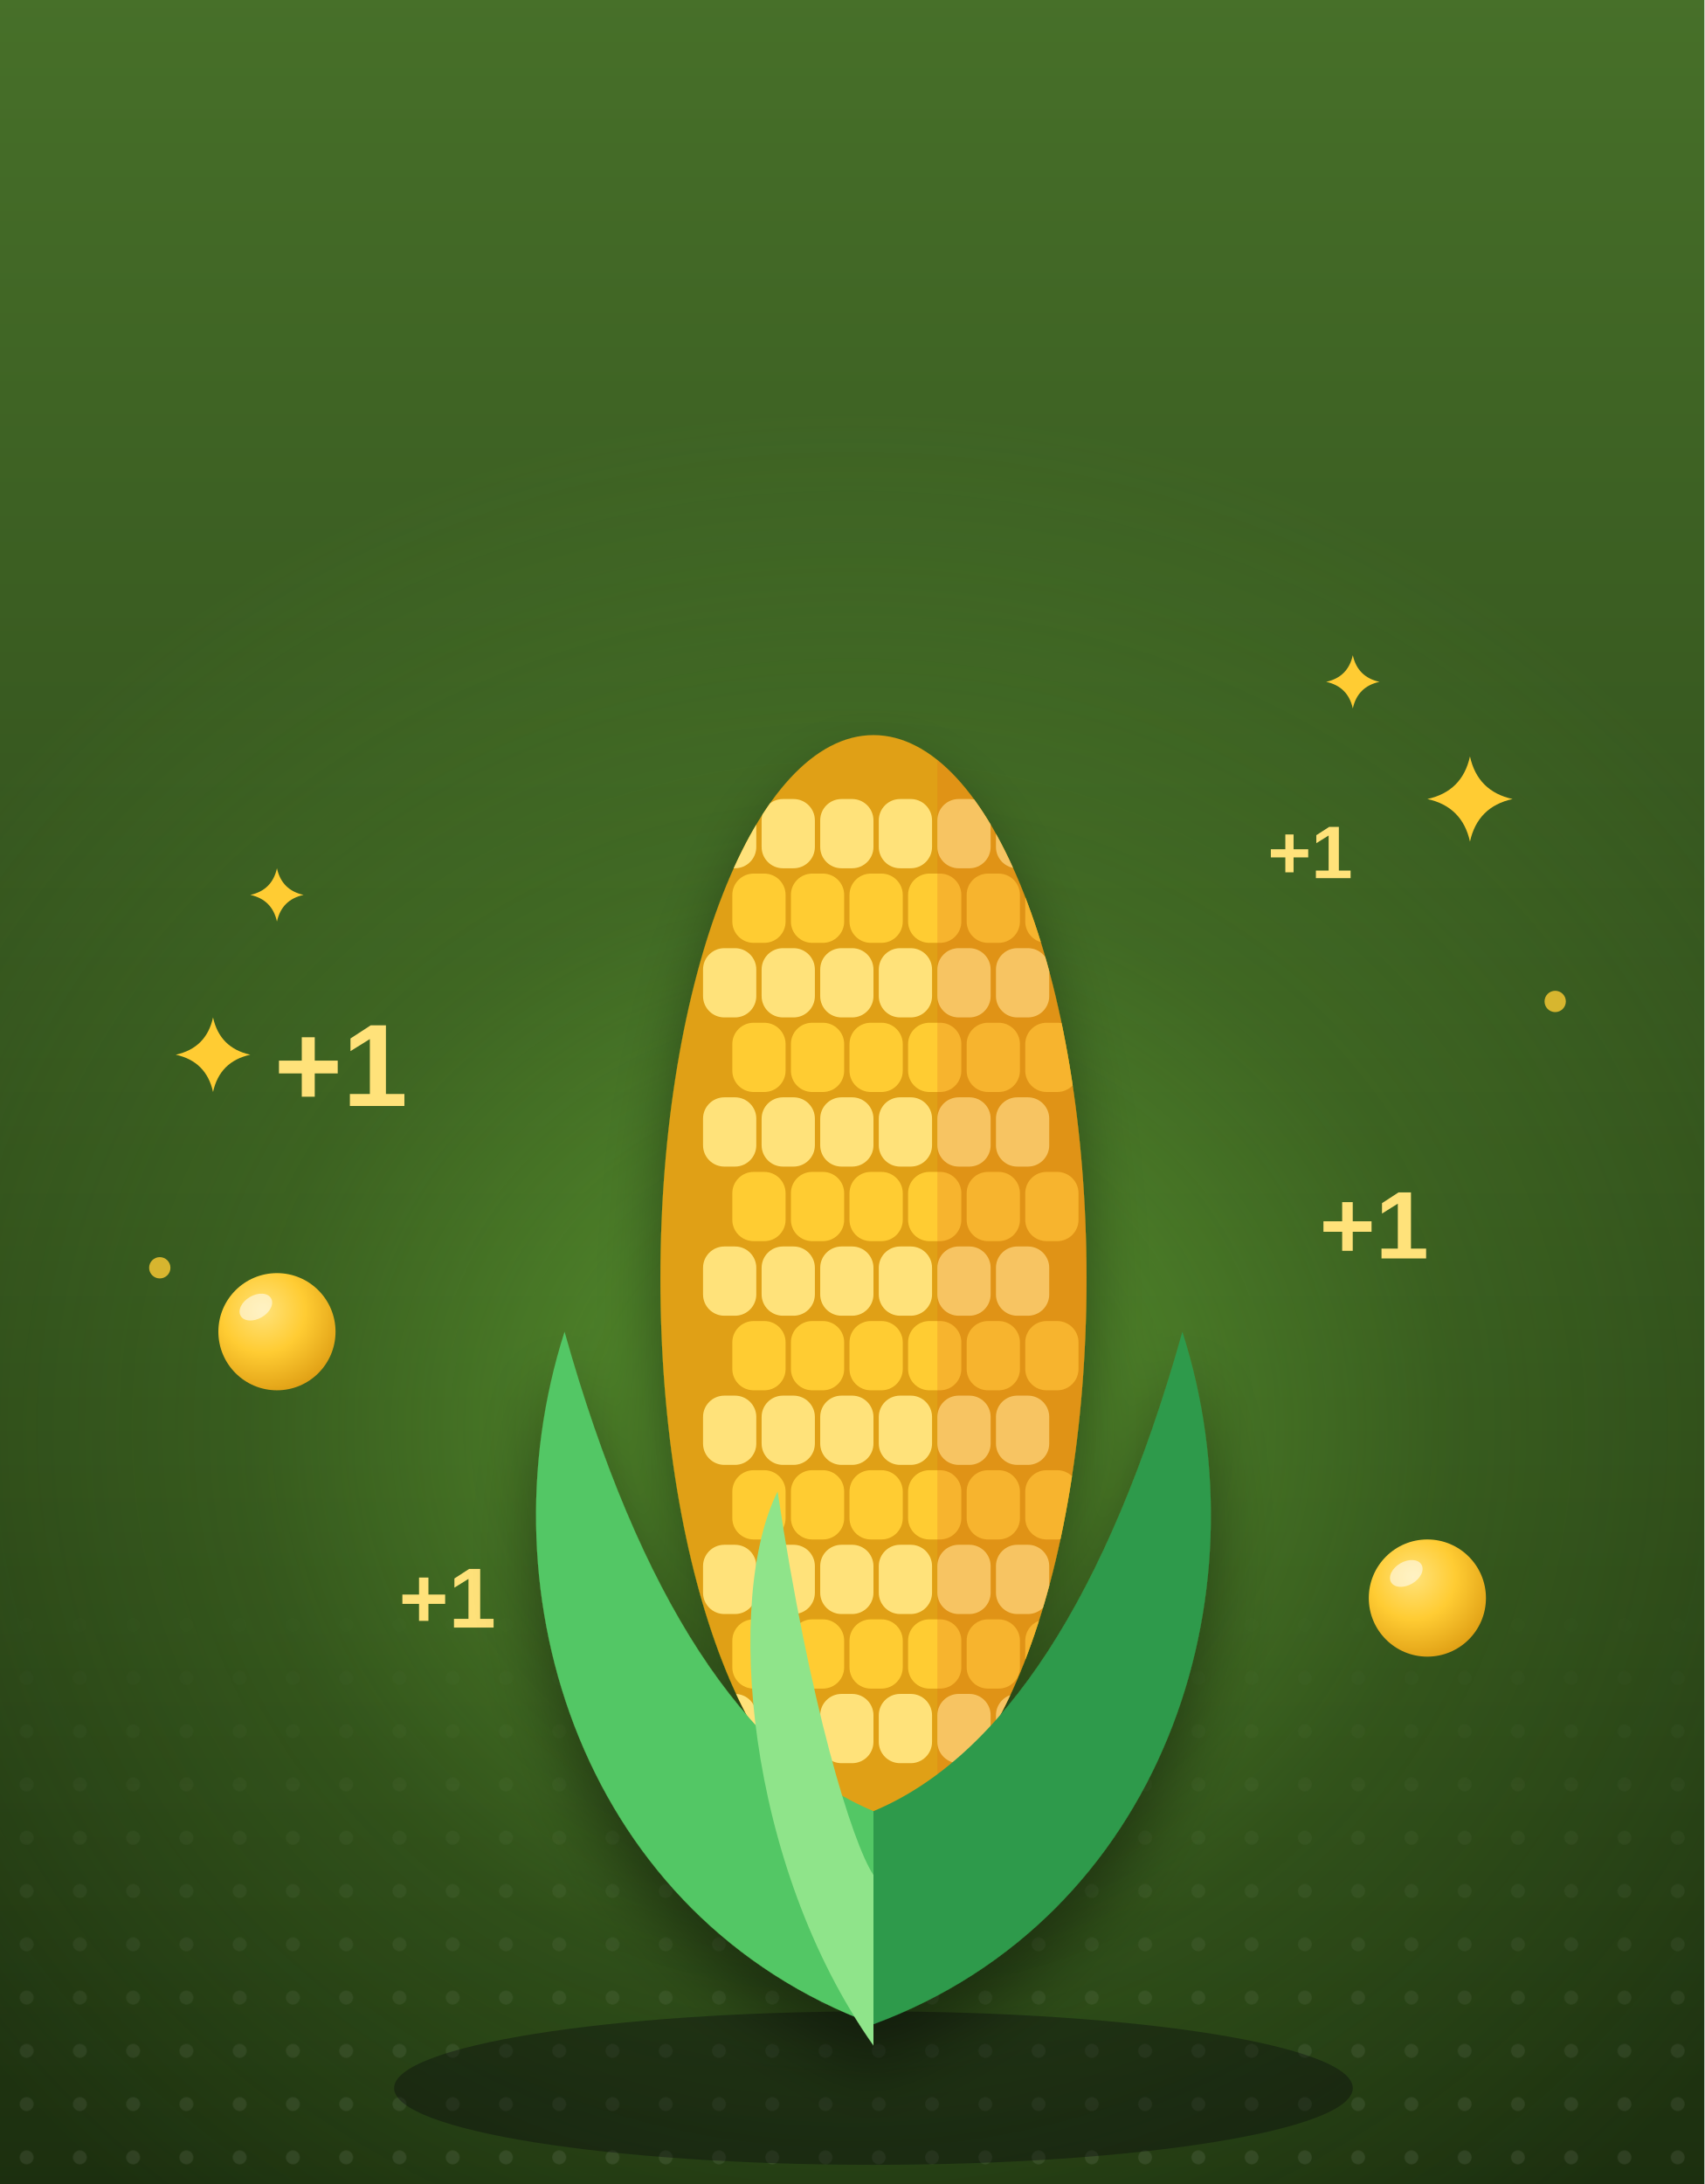
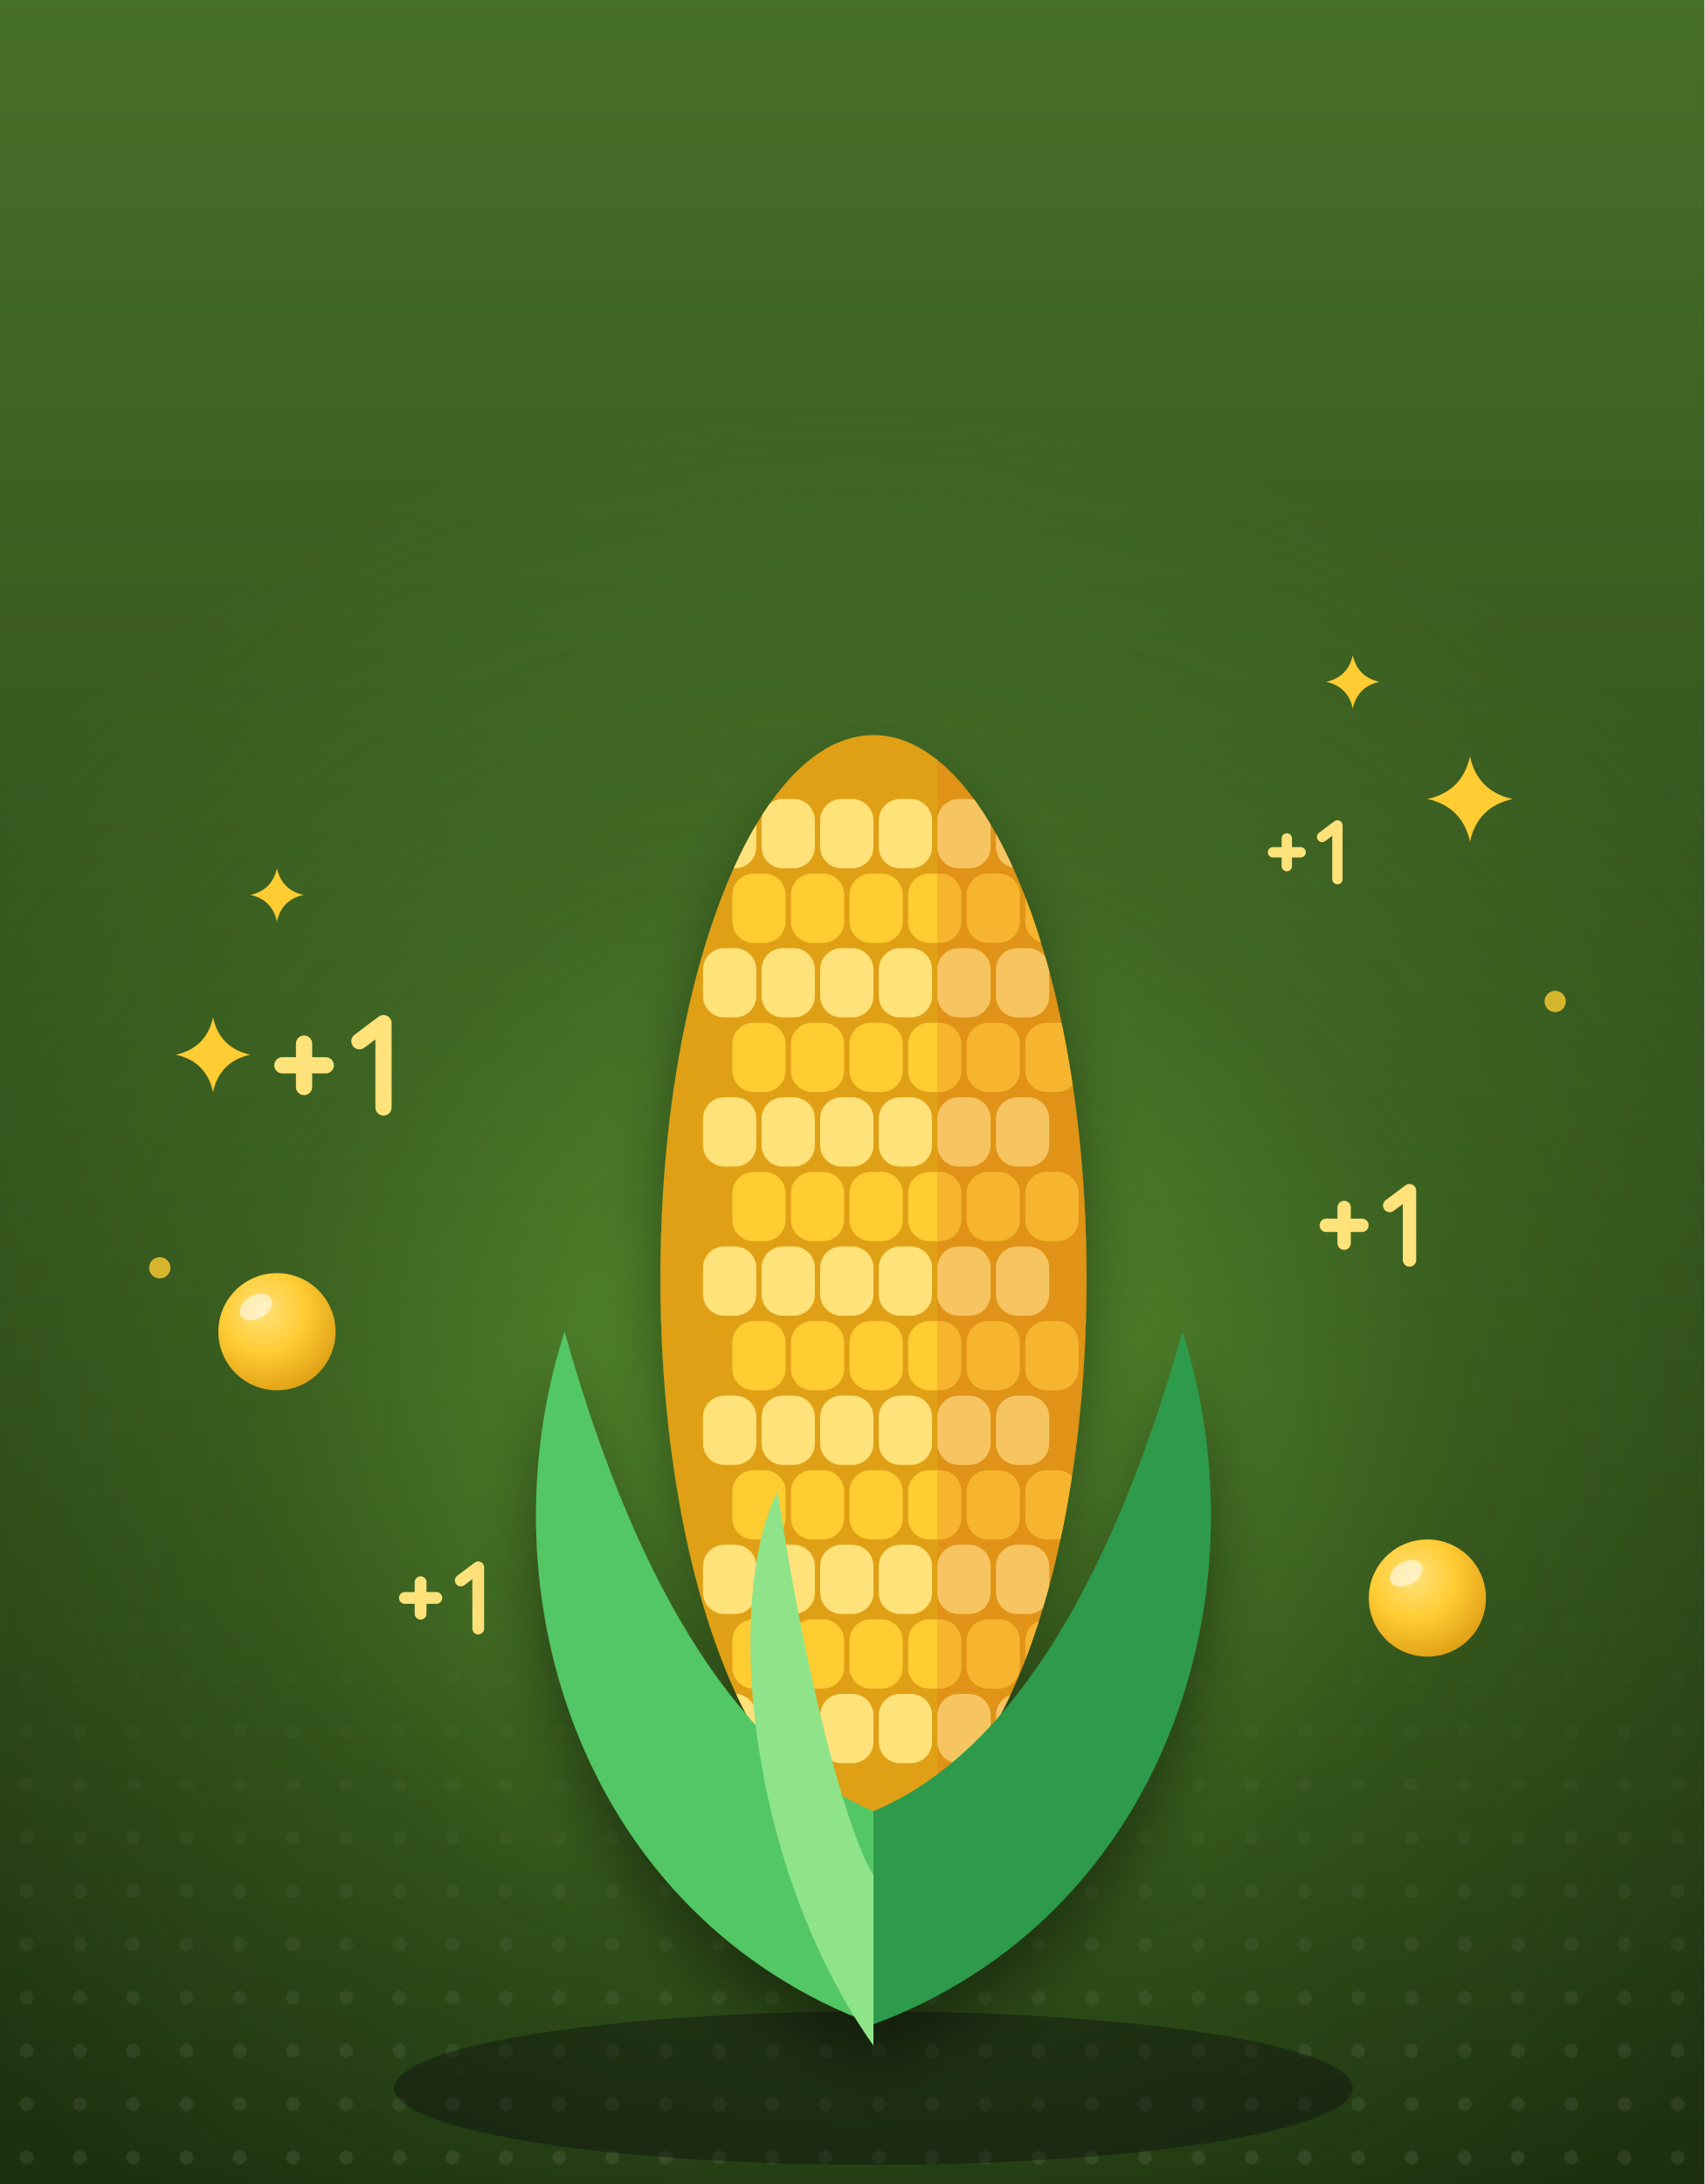
<svg xmlns="http://www.w3.org/2000/svg" viewBox="0 0 320 410" role="img" aria-labelledby="title desc">
  <defs>
    <linearGradient id="bg" x1="0" y1="0" x2="0" y2="1">
      <stop stop-color="#477029" />
      <stop offset="1" stop-color="#1c2f0f" />
    </linearGradient>
    <radialGradient id="glow" cx="50%" cy="50%" r="50%">
      <stop stop-color="#87e444" stop-opacity=".5" />
      <stop offset=".55" stop-color="#87e444" stop-opacity=".14" />
      <stop offset="1" stop-color="#87e444" stop-opacity="0" />
    </radialGradient>
    <pattern id="dots" width="10" height="10" patternUnits="userSpaceOnUse">
      <circle cx="5" cy="5" r="1.3" fill="#fff" />
    </pattern>
    <linearGradient id="dotfade" x1="0" y1="0" x2="0" y2="1">
      <stop stop-color="#fff" stop-opacity="0" />
      <stop offset="1" stop-color="#fff" stop-opacity=".9" />
    </linearGradient>
    <mask id="floor">
      <rect x="0" y="300" width="320" height="110" fill="url(#dotfade)" />
    </mask>
    <filter id="drop" x="-25%" y="-25%" width="150%" height="160%">
      <feDropShadow dx="0" dy="7" stdDeviation="6" flood-color="#05030c" flood-opacity=".42" />
    </filter>
    <radialGradient id="sphere-yellow" cx="38%" cy="32%" r="72%">
      <stop stop-color="#ffe27a" />
      <stop offset=".5" stop-color="#ffcc33" />
      <stop offset="1" stop-color="#e0a015" />
    </radialGradient>
  </defs>
  <rect x="0" y="0" width="320" height="410" fill="url(#bg)" />
  <ellipse cx="160" cy="268" rx="210" ry="190" fill="url(#glow)" />
  <rect x="0" y="300" width="320" height="110" fill="url(#dots)" mask="url(#floor)" opacity="0.09" />
  <path d="M276 142Q277.44 148.56 284 150Q277.44 151.44 276 158Q274.56 151.44 268 150Q274.56 148.56 276 142Z" fill="#ffcc33" />
  <path d="M40 191Q41.26 196.74 47 198Q41.26 199.26 40 205Q38.74 199.26 33 198Q38.74 196.74 40 191Z" fill="#ffcc33" />
  <circle cx="292" cy="188" r="2" fill="#ffcc33" opacity="0.8" />
  <path d="M254 123Q254.9 127.1 259 128Q254.9 128.9 254 133Q253.1 128.9 249 128Q253.1 127.1 254 123Z" fill="#ffcc33" />
  <path d="M52 163Q52.9 167.1 57 168Q52.9 168.9 52 173Q51.1 168.9 47 168Q51.1 167.1 52 163Z" fill="#ffcc33" />
  <circle cx="30" cy="238" r="2" fill="#ffcc33" opacity="0.8" />
  <ellipse cx="164" cy="392" rx="90" ry="14.4" fill="#05030c" opacity="0.35" />
-   <text x="64" y="200" font-size="22" fill="#ffe27a" text-anchor="middle" dominant-baseline="central" font-family="'Arial Rounded MT Bold','Nunito','Helvetica Neue',Arial,sans-serif" font-weight="800">+1</text>
-   <text x="258" y="230" font-size="18" fill="#ffe27a" text-anchor="middle" dominant-baseline="central" font-family="'Arial Rounded MT Bold','Nunito','Helvetica Neue',Arial,sans-serif" font-weight="800">+1</text>
-   <text x="84" y="300" font-size="16" fill="#ffe27a" text-anchor="middle" dominant-baseline="central" font-family="'Arial Rounded MT Bold','Nunito','Helvetica Neue',Arial,sans-serif" font-weight="800">+1</text>
-   <text x="246" y="160" font-size="14" fill="#ffe27a" text-anchor="middle" dominant-baseline="central" font-family="'Arial Rounded MT Bold','Nunito','Helvetica Neue',Arial,sans-serif" font-weight="800">+1</text>
+   <g transform="translate(51.44 192.08) scale(1.13)" stroke="#ffe27a" stroke-width="2.7" stroke-linecap="round" stroke-linejoin="round" fill="none">
+     <path d="M5 3.4v7.2M1.4 7h7.2" fill="none" />
+     <path d="M2 3 6 0v14" fill="none" transform="translate(12.2 0)" />
+   </g>
+   <g transform="translate(247.72 223.52) scale(0.93)" stroke="#ffe27a" stroke-width="2.7" stroke-linecap="round" stroke-linejoin="round" fill="none">
+     <path d="M5 3.4v7.2M1.4 7h7.2" fill="none" />
+     <path d="M2 3 6 0v14" fill="none" transform="translate(12.2 0)" />
+   </g>
+   <g transform="translate(74.87 294.24) scale(0.82)" stroke="#ffe27a" stroke-width="2.7" stroke-linecap="round" stroke-linejoin="round" fill="none">
+     <path d="M5 3.4v7.2M1.4 7h7.2" fill="none" />
+     <path d="M2 3 6 0v14" fill="none" transform="translate(12.2 0)" />
+   </g>
+   <g transform="translate(238.01 154.96) scale(0.72)" stroke="#ffe27a" stroke-width="2.7" stroke-linecap="round" stroke-linejoin="round" fill="none">
+     <path d="M5 3.4v7.2M1.4 7h7.2" fill="none" />
+     <path d="M2 3 6 0v14" fill="none" transform="translate(12.2 0)" />
+   </g>
  <g>
    <circle cx="268" cy="300" r="11" fill="url(#sphere-yellow)" />
    <ellipse cx="264.04" cy="295.38" rx="3.3" ry="2.2" fill="#fff" opacity="0.55" transform="rotate(-30 264.04 295.38)" />
  </g>
  <g>
    <circle cx="52" cy="250" r="11" fill="url(#sphere-yellow)" />
    <ellipse cx="48.04" cy="245.38" rx="3.3" ry="2.2" fill="#fff" opacity="0.55" transform="rotate(-30 48.04 245.38)" />
  </g>
  <g filter="url(#drop)">
    <clipPath id="cob">
      <ellipse cx="164" cy="240" rx="40" ry="102" />
    </clipPath>
    <ellipse cx="164" cy="240" rx="40" ry="102" fill="#e0a015" />
    <g clip-path="url(#cob)">
-       <rect x="132" y="150" width="10" height="13" fill="#ffe27a" rx="4" />
-       <rect x="143" y="150" width="10" height="13" fill="#ffe27a" rx="4" />
-       <rect x="154" y="150" width="10" height="13" fill="#ffe27a" rx="4" />
-       <rect x="165" y="150" width="10" height="13" fill="#ffe27a" rx="4" />
-       <rect x="176" y="150" width="10" height="13" fill="#ffe27a" rx="4" />
-       <rect x="187" y="150" width="10" height="13" fill="#ffe27a" rx="4" />
-       <rect x="137.5" y="164" width="10" height="13" fill="#ffcc33" rx="4" />
-       <rect x="148.5" y="164" width="10" height="13" fill="#ffcc33" rx="4" />
-       <rect x="159.5" y="164" width="10" height="13" fill="#ffcc33" rx="4" />
-       <rect x="170.5" y="164" width="10" height="13" fill="#ffcc33" rx="4" />
-       <rect x="181.5" y="164" width="10" height="13" fill="#ffcc33" rx="4" />
-       <rect x="192.5" y="164" width="10" height="13" fill="#ffcc33" rx="4" />
-       <rect x="132" y="178" width="10" height="13" fill="#ffe27a" rx="4" />
-       <rect x="143" y="178" width="10" height="13" fill="#ffe27a" rx="4" />
-       <rect x="154" y="178" width="10" height="13" fill="#ffe27a" rx="4" />
-       <rect x="165" y="178" width="10" height="13" fill="#ffe27a" rx="4" />
-       <rect x="176" y="178" width="10" height="13" fill="#ffe27a" rx="4" />
-       <rect x="187" y="178" width="10" height="13" fill="#ffe27a" rx="4" />
-       <rect x="137.5" y="192" width="10" height="13" fill="#ffcc33" rx="4" />
-       <rect x="148.5" y="192" width="10" height="13" fill="#ffcc33" rx="4" />
-       <rect x="159.5" y="192" width="10" height="13" fill="#ffcc33" rx="4" />
-       <rect x="170.5" y="192" width="10" height="13" fill="#ffcc33" rx="4" />
-       <rect x="181.5" y="192" width="10" height="13" fill="#ffcc33" rx="4" />
-       <rect x="192.5" y="192" width="10" height="13" fill="#ffcc33" rx="4" />
-       <rect x="132" y="206" width="10" height="13" fill="#ffe27a" rx="4" />
-       <rect x="143" y="206" width="10" height="13" fill="#ffe27a" rx="4" />
-       <rect x="154" y="206" width="10" height="13" fill="#ffe27a" rx="4" />
-       <rect x="165" y="206" width="10" height="13" fill="#ffe27a" rx="4" />
-       <rect x="176" y="206" width="10" height="13" fill="#ffe27a" rx="4" />
-       <rect x="187" y="206" width="10" height="13" fill="#ffe27a" rx="4" />
-       <rect x="137.5" y="220" width="10" height="13" fill="#ffcc33" rx="4" />
-       <rect x="148.5" y="220" width="10" height="13" fill="#ffcc33" rx="4" />
-       <rect x="159.5" y="220" width="10" height="13" fill="#ffcc33" rx="4" />
-       <rect x="170.5" y="220" width="10" height="13" fill="#ffcc33" rx="4" />
-       <rect x="181.5" y="220" width="10" height="13" fill="#ffcc33" rx="4" />
-       <rect x="192.5" y="220" width="10" height="13" fill="#ffcc33" rx="4" />
-       <rect x="132" y="234" width="10" height="13" fill="#ffe27a" rx="4" />
-       <rect x="143" y="234" width="10" height="13" fill="#ffe27a" rx="4" />
-       <rect x="154" y="234" width="10" height="13" fill="#ffe27a" rx="4" />
-       <rect x="165" y="234" width="10" height="13" fill="#ffe27a" rx="4" />
-       <rect x="176" y="234" width="10" height="13" fill="#ffe27a" rx="4" />
-       <rect x="187" y="234" width="10" height="13" fill="#ffe27a" rx="4" />
-       <rect x="137.5" y="248" width="10" height="13" fill="#ffcc33" rx="4" />
-       <rect x="148.5" y="248" width="10" height="13" fill="#ffcc33" rx="4" />
-       <rect x="159.5" y="248" width="10" height="13" fill="#ffcc33" rx="4" />
-       <rect x="170.5" y="248" width="10" height="13" fill="#ffcc33" rx="4" />
-       <rect x="181.5" y="248" width="10" height="13" fill="#ffcc33" rx="4" />
-       <rect x="192.5" y="248" width="10" height="13" fill="#ffcc33" rx="4" />
-       <rect x="132" y="262" width="10" height="13" fill="#ffe27a" rx="4" />
-       <rect x="143" y="262" width="10" height="13" fill="#ffe27a" rx="4" />
-       <rect x="154" y="262" width="10" height="13" fill="#ffe27a" rx="4" />
-       <rect x="165" y="262" width="10" height="13" fill="#ffe27a" rx="4" />
-       <rect x="176" y="262" width="10" height="13" fill="#ffe27a" rx="4" />
-       <rect x="187" y="262" width="10" height="13" fill="#ffe27a" rx="4" />
-       <rect x="137.5" y="276" width="10" height="13" fill="#ffcc33" rx="4" />
-       <rect x="148.5" y="276" width="10" height="13" fill="#ffcc33" rx="4" />
-       <rect x="159.5" y="276" width="10" height="13" fill="#ffcc33" rx="4" />
-       <rect x="170.5" y="276" width="10" height="13" fill="#ffcc33" rx="4" />
-       <rect x="181.5" y="276" width="10" height="13" fill="#ffcc33" rx="4" />
-       <rect x="192.5" y="276" width="10" height="13" fill="#ffcc33" rx="4" />
-       <rect x="132" y="290" width="10" height="13" fill="#ffe27a" rx="4" />
-       <rect x="143" y="290" width="10" height="13" fill="#ffe27a" rx="4" />
-       <rect x="154" y="290" width="10" height="13" fill="#ffe27a" rx="4" />
-       <rect x="165" y="290" width="10" height="13" fill="#ffe27a" rx="4" />
-       <rect x="176" y="290" width="10" height="13" fill="#ffe27a" rx="4" />
-       <rect x="187" y="290" width="10" height="13" fill="#ffe27a" rx="4" />
-       <rect x="137.5" y="304" width="10" height="13" fill="#ffcc33" rx="4" />
-       <rect x="148.5" y="304" width="10" height="13" fill="#ffcc33" rx="4" />
-       <rect x="159.5" y="304" width="10" height="13" fill="#ffcc33" rx="4" />
-       <rect x="170.5" y="304" width="10" height="13" fill="#ffcc33" rx="4" />
-       <rect x="181.5" y="304" width="10" height="13" fill="#ffcc33" rx="4" />
-       <rect x="192.5" y="304" width="10" height="13" fill="#ffcc33" rx="4" />
-       <rect x="132" y="318" width="10" height="13" fill="#ffe27a" rx="4" />
-       <rect x="143" y="318" width="10" height="13" fill="#ffe27a" rx="4" />
-       <rect x="154" y="318" width="10" height="13" fill="#ffe27a" rx="4" />
-       <rect x="165" y="318" width="10" height="13" fill="#ffe27a" rx="4" />
-       <rect x="176" y="318" width="10" height="13" fill="#ffe27a" rx="4" />
-       <rect x="187" y="318" width="10" height="13" fill="#ffe27a" rx="4" />
+       <path d="M136 150h2a4 4 0 0 1 4 4v5a4 4 0 0 1 -4 4h-2a4 4 0 0 1 -4 -4v-5a4 4 0 0 1 4 -4ZM147 150h2a4 4 0 0 1 4 4v5a4 4 0 0 1 -4 4h-2a4 4 0 0 1 -4 -4v-5a4 4 0 0 1 4 -4ZM158 150h2a4 4 0 0 1 4 4v5a4 4 0 0 1 -4 4h-2a4 4 0 0 1 -4 -4v-5a4 4 0 0 1 4 -4ZM169 150h2a4 4 0 0 1 4 4v5a4 4 0 0 1 -4 4h-2a4 4 0 0 1 -4 -4v-5a4 4 0 0 1 4 -4ZM180 150h2a4 4 0 0 1 4 4v5a4 4 0 0 1 -4 4h-2a4 4 0 0 1 -4 -4v-5a4 4 0 0 1 4 -4ZM191 150h2a4 4 0 0 1 4 4v5a4 4 0 0 1 -4 4h-2a4 4 0 0 1 -4 -4v-5a4 4 0 0 1 4 -4ZM136 178h2a4 4 0 0 1 4 4v5a4 4 0 0 1 -4 4h-2a4 4 0 0 1 -4 -4v-5a4 4 0 0 1 4 -4ZM147 178h2a4 4 0 0 1 4 4v5a4 4 0 0 1 -4 4h-2a4 4 0 0 1 -4 -4v-5a4 4 0 0 1 4 -4ZM158 178h2a4 4 0 0 1 4 4v5a4 4 0 0 1 -4 4h-2a4 4 0 0 1 -4 -4v-5a4 4 0 0 1 4 -4ZM169 178h2a4 4 0 0 1 4 4v5a4 4 0 0 1 -4 4h-2a4 4 0 0 1 -4 -4v-5a4 4 0 0 1 4 -4ZM180 178h2a4 4 0 0 1 4 4v5a4 4 0 0 1 -4 4h-2a4 4 0 0 1 -4 -4v-5a4 4 0 0 1 4 -4ZM191 178h2a4 4 0 0 1 4 4v5a4 4 0 0 1 -4 4h-2a4 4 0 0 1 -4 -4v-5a4 4 0 0 1 4 -4ZM136 206h2a4 4 0 0 1 4 4v5a4 4 0 0 1 -4 4h-2a4 4 0 0 1 -4 -4v-5a4 4 0 0 1 4 -4ZM147 206h2a4 4 0 0 1 4 4v5a4 4 0 0 1 -4 4h-2a4 4 0 0 1 -4 -4v-5a4 4 0 0 1 4 -4ZM158 206h2a4 4 0 0 1 4 4v5a4 4 0 0 1 -4 4h-2a4 4 0 0 1 -4 -4v-5a4 4 0 0 1 4 -4ZM169 206h2a4 4 0 0 1 4 4v5a4 4 0 0 1 -4 4h-2a4 4 0 0 1 -4 -4v-5a4 4 0 0 1 4 -4ZM180 206h2a4 4 0 0 1 4 4v5a4 4 0 0 1 -4 4h-2a4 4 0 0 1 -4 -4v-5a4 4 0 0 1 4 -4ZM191 206h2a4 4 0 0 1 4 4v5a4 4 0 0 1 -4 4h-2a4 4 0 0 1 -4 -4v-5a4 4 0 0 1 4 -4ZM136 234h2a4 4 0 0 1 4 4v5a4 4 0 0 1 -4 4h-2a4 4 0 0 1 -4 -4v-5a4 4 0 0 1 4 -4ZM147 234h2a4 4 0 0 1 4 4v5a4 4 0 0 1 -4 4h-2a4 4 0 0 1 -4 -4v-5a4 4 0 0 1 4 -4ZM158 234h2a4 4 0 0 1 4 4v5a4 4 0 0 1 -4 4h-2a4 4 0 0 1 -4 -4v-5a4 4 0 0 1 4 -4ZM169 234h2a4 4 0 0 1 4 4v5a4 4 0 0 1 -4 4h-2a4 4 0 0 1 -4 -4v-5a4 4 0 0 1 4 -4ZM180 234h2a4 4 0 0 1 4 4v5a4 4 0 0 1 -4 4h-2a4 4 0 0 1 -4 -4v-5a4 4 0 0 1 4 -4ZM191 234h2a4 4 0 0 1 4 4v5a4 4 0 0 1 -4 4h-2a4 4 0 0 1 -4 -4v-5a4 4 0 0 1 4 -4ZM136 262h2a4 4 0 0 1 4 4v5a4 4 0 0 1 -4 4h-2a4 4 0 0 1 -4 -4v-5a4 4 0 0 1 4 -4ZM147 262h2a4 4 0 0 1 4 4v5a4 4 0 0 1 -4 4h-2a4 4 0 0 1 -4 -4v-5a4 4 0 0 1 4 -4ZM158 262h2a4 4 0 0 1 4 4v5a4 4 0 0 1 -4 4h-2a4 4 0 0 1 -4 -4v-5a4 4 0 0 1 4 -4ZM169 262h2a4 4 0 0 1 4 4v5a4 4 0 0 1 -4 4h-2a4 4 0 0 1 -4 -4v-5a4 4 0 0 1 4 -4ZM180 262h2a4 4 0 0 1 4 4v5a4 4 0 0 1 -4 4h-2a4 4 0 0 1 -4 -4v-5a4 4 0 0 1 4 -4ZM191 262h2a4 4 0 0 1 4 4v5a4 4 0 0 1 -4 4h-2a4 4 0 0 1 -4 -4v-5a4 4 0 0 1 4 -4ZM136 290h2a4 4 0 0 1 4 4v5a4 4 0 0 1 -4 4h-2a4 4 0 0 1 -4 -4v-5a4 4 0 0 1 4 -4ZM147 290h2a4 4 0 0 1 4 4v5a4 4 0 0 1 -4 4h-2a4 4 0 0 1 -4 -4v-5a4 4 0 0 1 4 -4ZM158 290h2a4 4 0 0 1 4 4v5a4 4 0 0 1 -4 4h-2a4 4 0 0 1 -4 -4v-5a4 4 0 0 1 4 -4ZM169 290h2a4 4 0 0 1 4 4v5a4 4 0 0 1 -4 4h-2a4 4 0 0 1 -4 -4v-5a4 4 0 0 1 4 -4ZM180 290h2a4 4 0 0 1 4 4v5a4 4 0 0 1 -4 4h-2a4 4 0 0 1 -4 -4v-5a4 4 0 0 1 4 -4ZM191 290h2a4 4 0 0 1 4 4v5a4 4 0 0 1 -4 4h-2a4 4 0 0 1 -4 -4v-5a4 4 0 0 1 4 -4ZM136 318h2a4 4 0 0 1 4 4v5a4 4 0 0 1 -4 4h-2a4 4 0 0 1 -4 -4v-5a4 4 0 0 1 4 -4ZM147 318h2a4 4 0 0 1 4 4v5a4 4 0 0 1 -4 4h-2a4 4 0 0 1 -4 -4v-5a4 4 0 0 1 4 -4ZM158 318h2a4 4 0 0 1 4 4v5a4 4 0 0 1 -4 4h-2a4 4 0 0 1 -4 -4v-5a4 4 0 0 1 4 -4ZM169 318h2a4 4 0 0 1 4 4v5a4 4 0 0 1 -4 4h-2a4 4 0 0 1 -4 -4v-5a4 4 0 0 1 4 -4ZM180 318h2a4 4 0 0 1 4 4v5a4 4 0 0 1 -4 4h-2a4 4 0 0 1 -4 -4v-5a4 4 0 0 1 4 -4ZM191 318h2a4 4 0 0 1 4 4v5a4 4 0 0 1 -4 4h-2a4 4 0 0 1 -4 -4v-5a4 4 0 0 1 4 -4Z" fill="#ffe27a" />
+       <path d="M141.5 164h2a4 4 0 0 1 4 4v5a4 4 0 0 1 -4 4h-2a4 4 0 0 1 -4 -4v-5a4 4 0 0 1 4 -4ZM152.5 164h2a4 4 0 0 1 4 4v5a4 4 0 0 1 -4 4h-2a4 4 0 0 1 -4 -4v-5a4 4 0 0 1 4 -4ZM163.5 164h2a4 4 0 0 1 4 4v5a4 4 0 0 1 -4 4h-2a4 4 0 0 1 -4 -4v-5a4 4 0 0 1 4 -4ZM174.5 164h2a4 4 0 0 1 4 4v5a4 4 0 0 1 -4 4h-2a4 4 0 0 1 -4 -4v-5a4 4 0 0 1 4 -4ZM185.5 164h2a4 4 0 0 1 4 4v5a4 4 0 0 1 -4 4h-2a4 4 0 0 1 -4 -4v-5a4 4 0 0 1 4 -4ZM196.5 164h2a4 4 0 0 1 4 4v5a4 4 0 0 1 -4 4h-2a4 4 0 0 1 -4 -4v-5a4 4 0 0 1 4 -4ZM141.5 192h2a4 4 0 0 1 4 4v5a4 4 0 0 1 -4 4h-2a4 4 0 0 1 -4 -4v-5a4 4 0 0 1 4 -4ZM152.5 192h2a4 4 0 0 1 4 4v5a4 4 0 0 1 -4 4h-2a4 4 0 0 1 -4 -4v-5a4 4 0 0 1 4 -4ZM163.5 192h2a4 4 0 0 1 4 4v5a4 4 0 0 1 -4 4h-2a4 4 0 0 1 -4 -4v-5a4 4 0 0 1 4 -4ZM174.5 192h2a4 4 0 0 1 4 4v5a4 4 0 0 1 -4 4h-2a4 4 0 0 1 -4 -4v-5a4 4 0 0 1 4 -4ZM185.5 192h2a4 4 0 0 1 4 4v5a4 4 0 0 1 -4 4h-2a4 4 0 0 1 -4 -4v-5a4 4 0 0 1 4 -4ZM196.5 192h2a4 4 0 0 1 4 4v5a4 4 0 0 1 -4 4h-2a4 4 0 0 1 -4 -4v-5a4 4 0 0 1 4 -4ZM141.5 220h2a4 4 0 0 1 4 4v5a4 4 0 0 1 -4 4h-2a4 4 0 0 1 -4 -4v-5a4 4 0 0 1 4 -4ZM152.5 220h2a4 4 0 0 1 4 4v5a4 4 0 0 1 -4 4h-2a4 4 0 0 1 -4 -4v-5a4 4 0 0 1 4 -4ZM163.5 220h2a4 4 0 0 1 4 4v5a4 4 0 0 1 -4 4h-2a4 4 0 0 1 -4 -4v-5a4 4 0 0 1 4 -4ZM174.5 220h2a4 4 0 0 1 4 4v5a4 4 0 0 1 -4 4h-2a4 4 0 0 1 -4 -4v-5a4 4 0 0 1 4 -4ZM185.5 220h2a4 4 0 0 1 4 4v5a4 4 0 0 1 -4 4h-2a4 4 0 0 1 -4 -4v-5a4 4 0 0 1 4 -4ZM196.5 220h2a4 4 0 0 1 4 4v5a4 4 0 0 1 -4 4h-2a4 4 0 0 1 -4 -4v-5a4 4 0 0 1 4 -4ZM141.5 248h2a4 4 0 0 1 4 4v5a4 4 0 0 1 -4 4h-2a4 4 0 0 1 -4 -4v-5a4 4 0 0 1 4 -4ZM152.5 248h2a4 4 0 0 1 4 4v5a4 4 0 0 1 -4 4h-2a4 4 0 0 1 -4 -4v-5a4 4 0 0 1 4 -4ZM163.5 248h2a4 4 0 0 1 4 4v5a4 4 0 0 1 -4 4h-2a4 4 0 0 1 -4 -4v-5a4 4 0 0 1 4 -4ZM174.5 248h2a4 4 0 0 1 4 4v5a4 4 0 0 1 -4 4h-2a4 4 0 0 1 -4 -4v-5a4 4 0 0 1 4 -4ZM185.5 248h2a4 4 0 0 1 4 4v5a4 4 0 0 1 -4 4h-2a4 4 0 0 1 -4 -4v-5a4 4 0 0 1 4 -4ZM196.5 248h2a4 4 0 0 1 4 4v5a4 4 0 0 1 -4 4h-2a4 4 0 0 1 -4 -4v-5a4 4 0 0 1 4 -4ZM141.5 276h2a4 4 0 0 1 4 4v5a4 4 0 0 1 -4 4h-2a4 4 0 0 1 -4 -4v-5a4 4 0 0 1 4 -4ZM152.5 276h2a4 4 0 0 1 4 4v5a4 4 0 0 1 -4 4h-2a4 4 0 0 1 -4 -4v-5a4 4 0 0 1 4 -4ZM163.5 276h2a4 4 0 0 1 4 4v5a4 4 0 0 1 -4 4h-2a4 4 0 0 1 -4 -4v-5a4 4 0 0 1 4 -4ZM174.5 276h2a4 4 0 0 1 4 4v5a4 4 0 0 1 -4 4h-2a4 4 0 0 1 -4 -4v-5a4 4 0 0 1 4 -4ZM185.5 276h2a4 4 0 0 1 4 4v5a4 4 0 0 1 -4 4h-2a4 4 0 0 1 -4 -4v-5a4 4 0 0 1 4 -4ZM196.5 276h2a4 4 0 0 1 4 4v5a4 4 0 0 1 -4 4h-2a4 4 0 0 1 -4 -4v-5a4 4 0 0 1 4 -4ZM141.5 304h2a4 4 0 0 1 4 4v5a4 4 0 0 1 -4 4h-2a4 4 0 0 1 -4 -4v-5a4 4 0 0 1 4 -4ZM152.5 304h2a4 4 0 0 1 4 4v5a4 4 0 0 1 -4 4h-2a4 4 0 0 1 -4 -4v-5a4 4 0 0 1 4 -4ZM163.5 304h2a4 4 0 0 1 4 4v5a4 4 0 0 1 -4 4h-2a4 4 0 0 1 -4 -4v-5a4 4 0 0 1 4 -4ZM174.5 304h2a4 4 0 0 1 4 4v5a4 4 0 0 1 -4 4h-2a4 4 0 0 1 -4 -4v-5a4 4 0 0 1 4 -4ZM185.5 304h2a4 4 0 0 1 4 4v5a4 4 0 0 1 -4 4h-2a4 4 0 0 1 -4 -4v-5a4 4 0 0 1 4 -4ZM196.5 304h2a4 4 0 0 1 4 4v5a4 4 0 0 1 -4 4h-2a4 4 0 0 1 -4 -4v-5a4 4 0 0 1 4 -4Z" fill="#ffcc33" />
      <rect x="176" y="130" width="40" height="230" fill="#de6a1c" opacity="0.25" />
    </g>
    <path d="M164 380C110 360 90 300 106 250 120 300 140 330 164 340Z" fill="#53c765" />
    <path d="M164 380C218 360 238 300 222 250 208 300 188 330 164 340Z" fill="#2f9a4c" />
    <path d="M164 384C140 350 136 300 146 280 152 320 160 346 164 352Z" fill="#8fe48a" />
  </g>
</svg>
